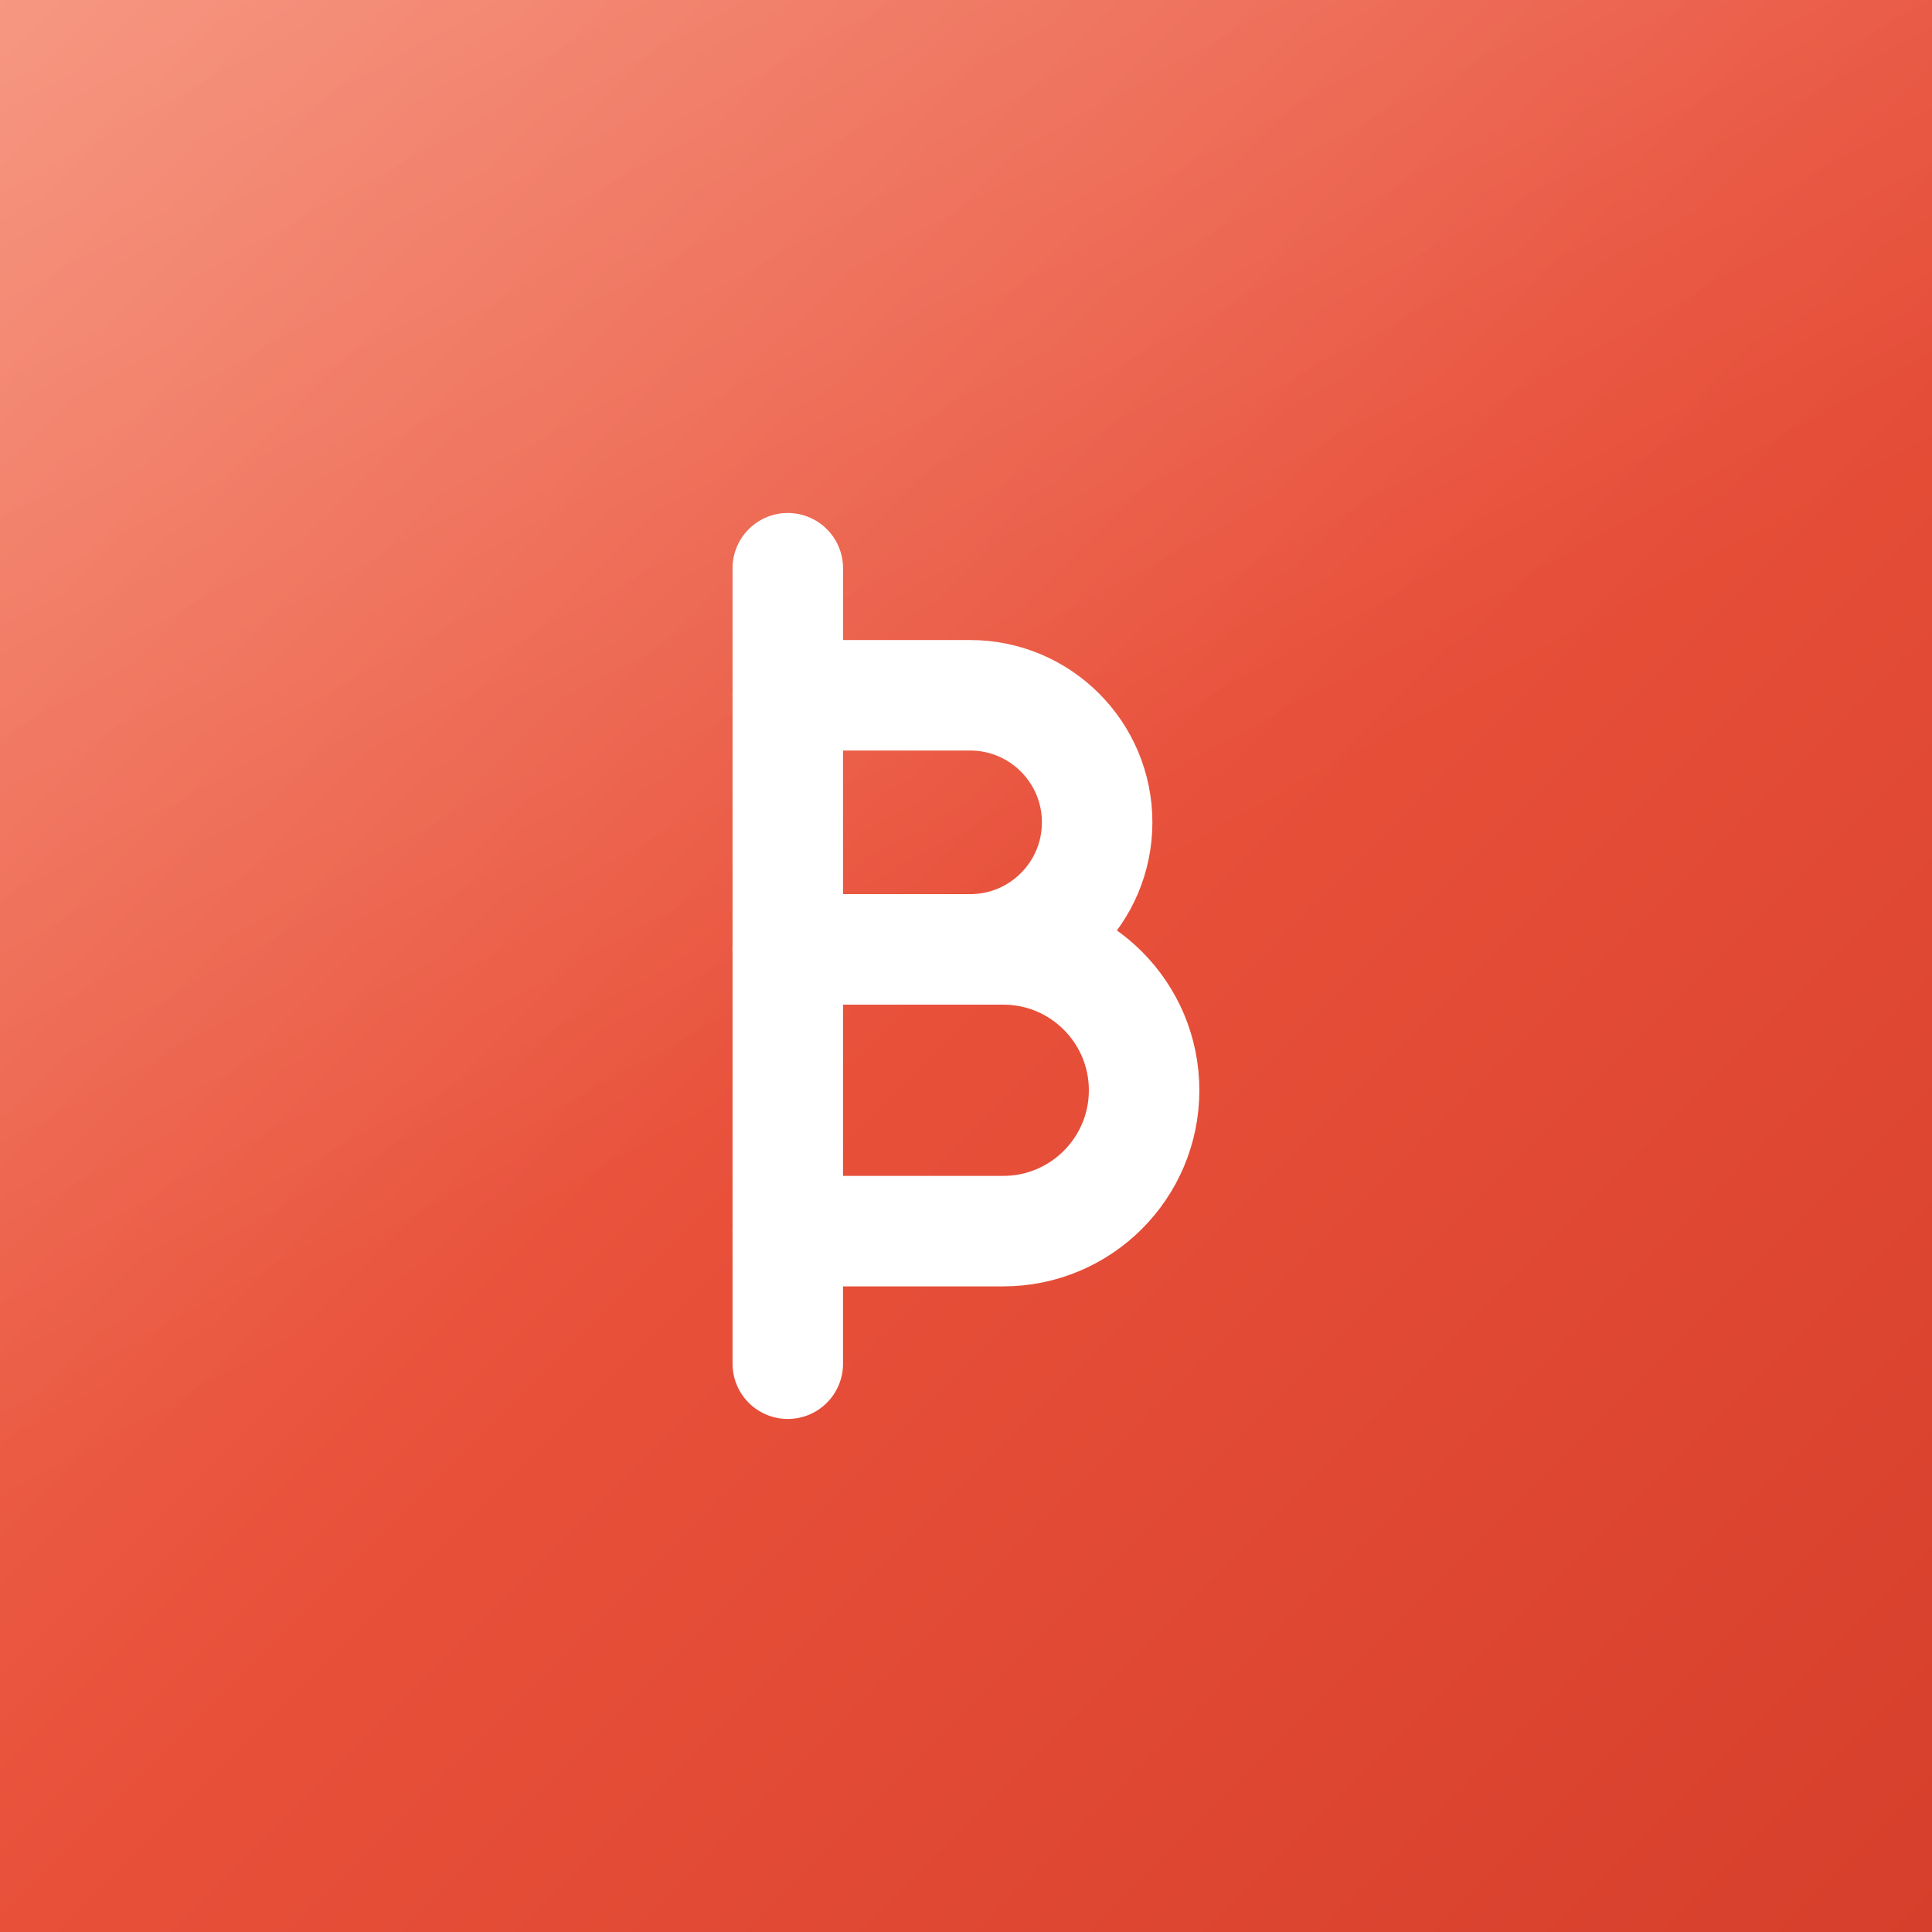
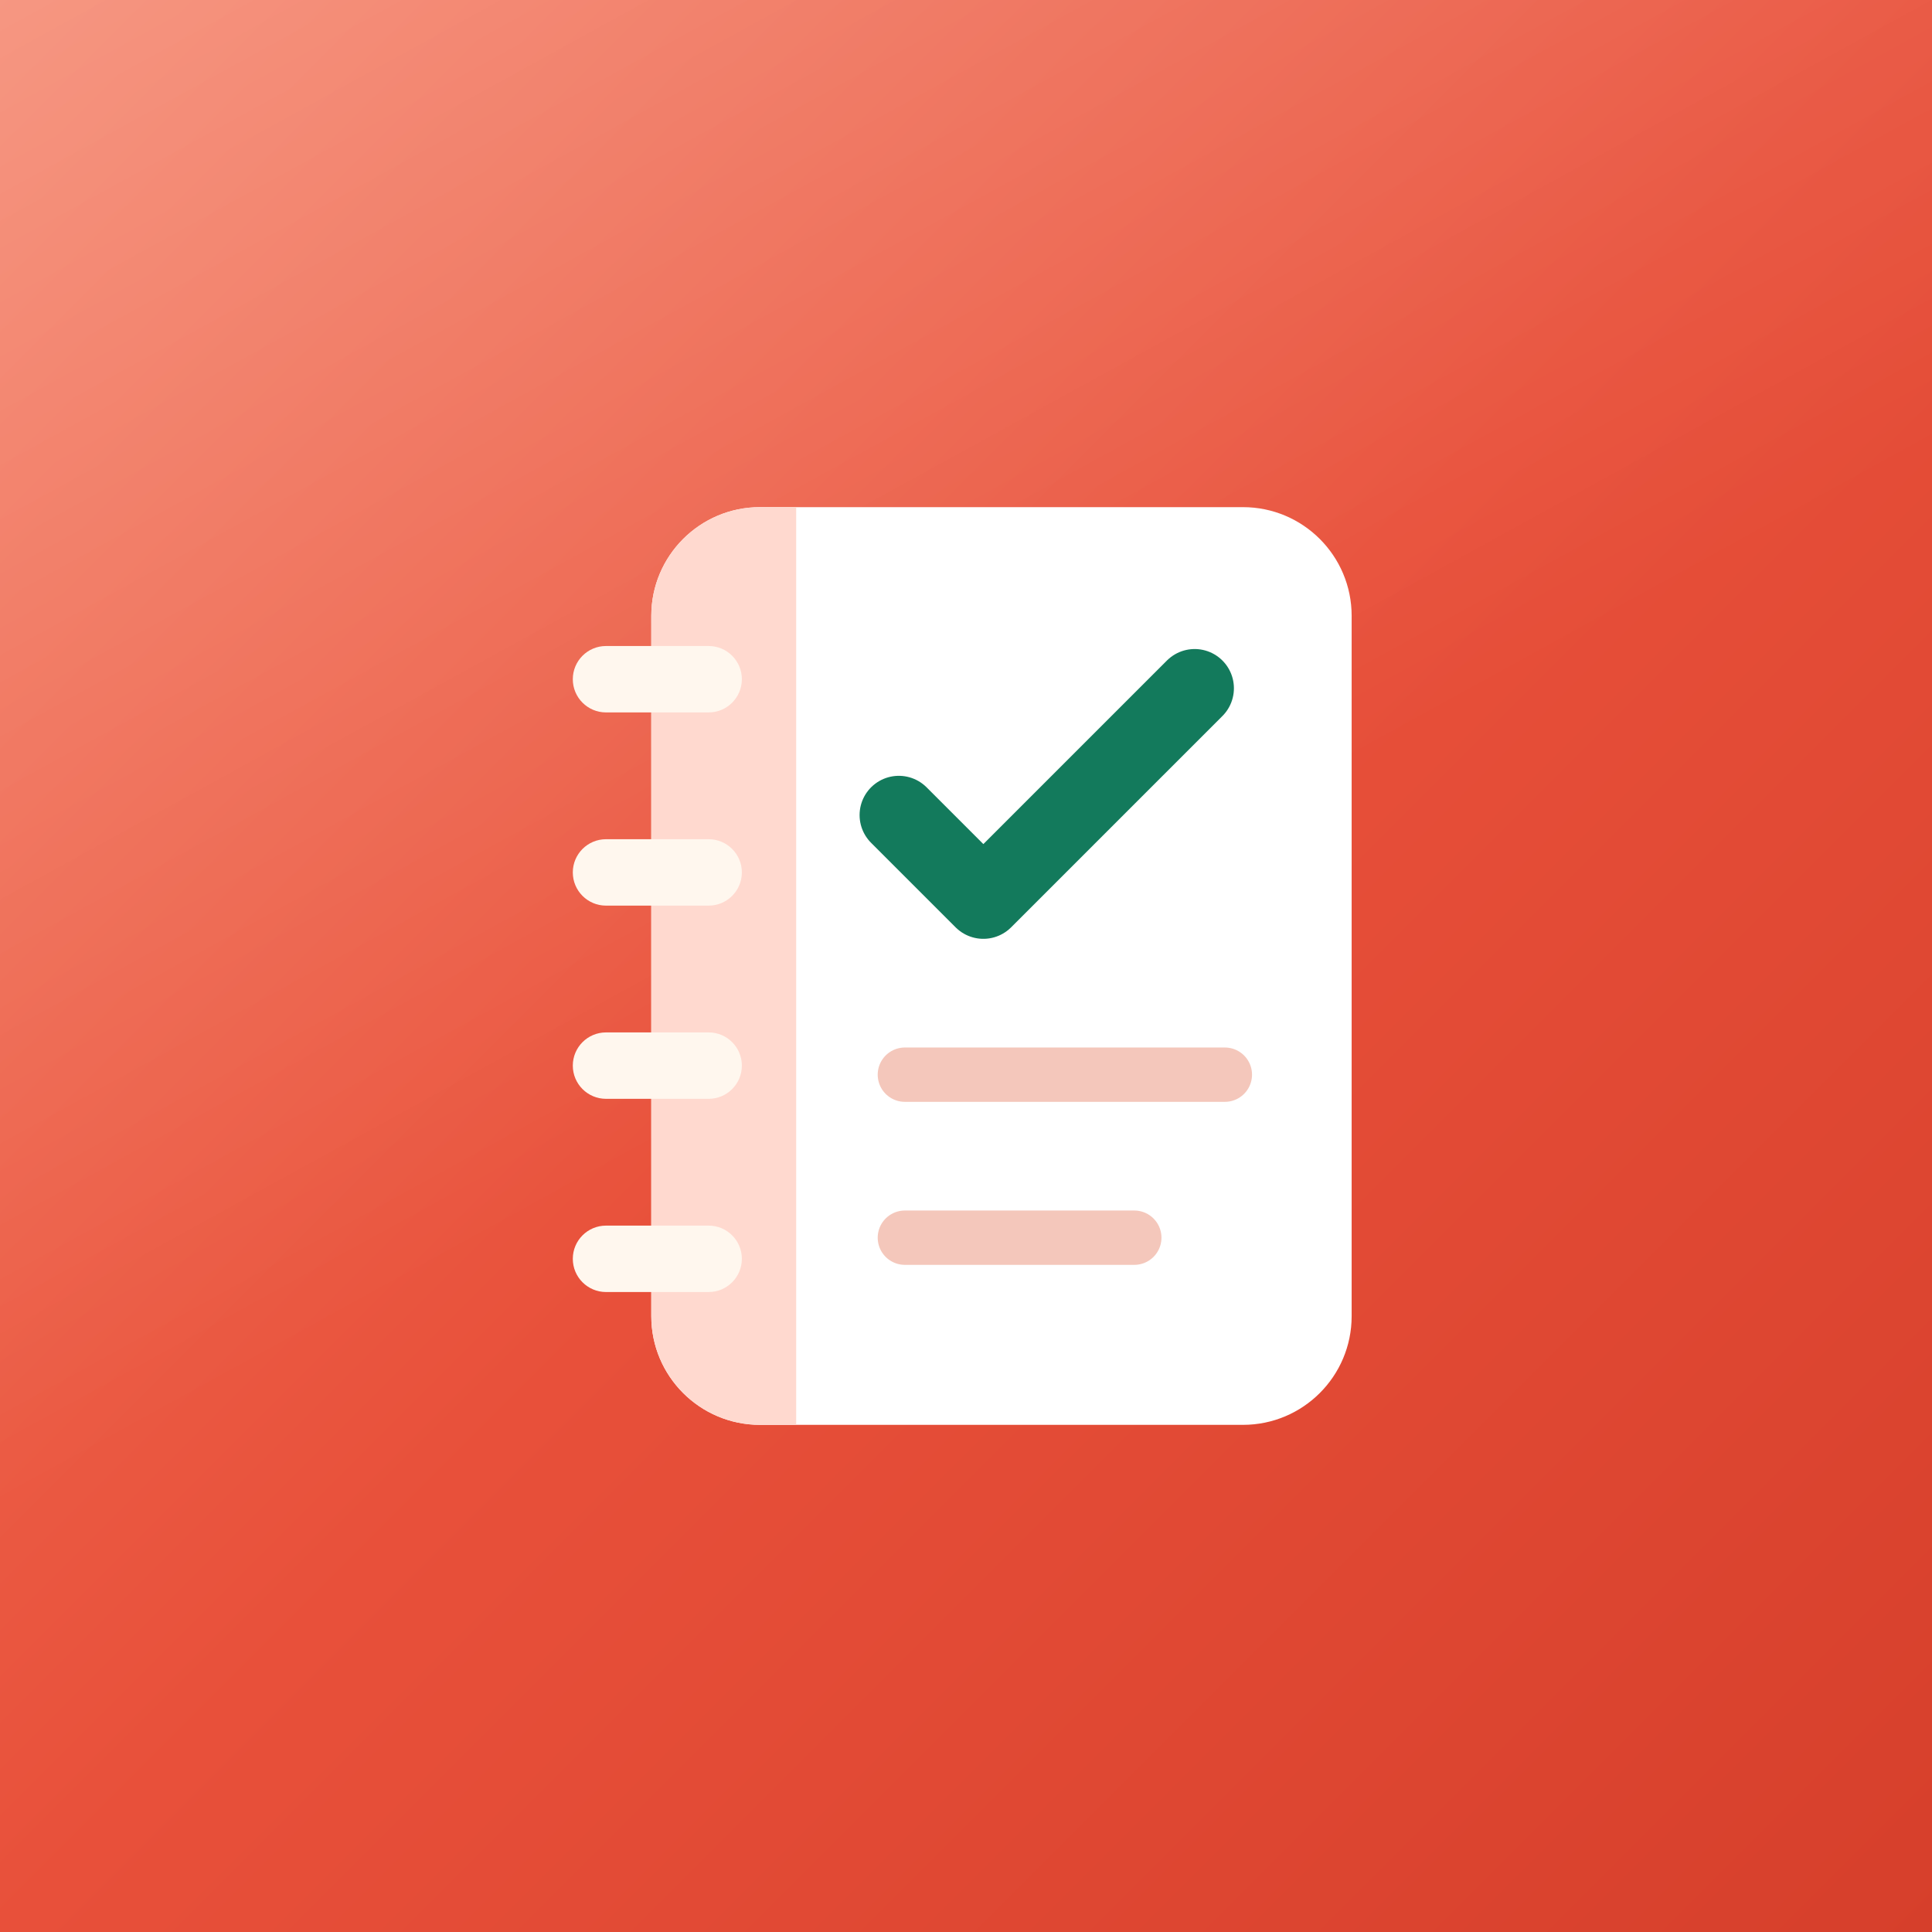
- <svg xmlns="http://www.w3.org/2000/svg" viewBox="0 0 512 512" width="512" height="512" role="img" aria-label="บันทึกรายรับรายจ่าย">
+ <svg xmlns="http://www.w3.org/2000/svg" viewBox="0 0 512 512" width="512" height="512" role="img" aria-label="บันทึกประจำวัน">
  <defs>
    <linearGradient id="bg" x1="0" y1="0" x2="1" y2="1">
      <stop offset="0" stop-color="#f47a5f" />
      <stop offset="0.5" stop-color="#e8503a" />
      <stop offset="1" stop-color="#d63f2b" />
    </linearGradient>
    <linearGradient id="sheen" x1="0" y1="0" x2="0.55" y2="1">
      <stop offset="0" stop-color="#ffffff" stop-opacity="0.22" />
      <stop offset="0.6" stop-color="#ffffff" stop-opacity="0" />
    </linearGradient>
  </defs>
  <rect width="512" height="512" fill="url(#bg)" />
  <rect width="512" height="512" fill="url(#sheen)" />
-   <g transform="translate(65.3 68.6) scale(0.732)" fill="none" stroke="#ffffff" stroke-width="40" stroke-linecap="round" stroke-linejoin="round">
-     <path d="M196 112 V400" />
-     <path d="M196 158 H262 A46 46 0 0 1 262 250 H196" />
-     <path d="M196 250 H274 A51 51 0 0 1 274 352 H196" />
+   <g transform="translate(52.6 51.2) scale(0.8)">
+     <rect x="150" y="104" width="232" height="304" rx="36" fill="#ffffff" />
+     <path d="M186 104 H198 V408 H186 A36 36 0 0 1 150 372 V140 A36 36 0 0 1 186 104 Z" fill="#ffd9cf" />
+     <g fill="#fff7ee">
+       <rect x="124" y="150" width="56" height="22" rx="11" />
+       <rect x="124" y="214" width="56" height="22" rx="11" />
+       <rect x="124" y="278" width="56" height="22" rx="11" />
+       <rect x="124" y="342" width="56" height="22" rx="11" />
+     </g>
+     <path d="M232 206 L260 234 L330 164" fill="none" stroke="#137a5c" stroke-width="26" stroke-linecap="round" stroke-linejoin="round" />
+     <g stroke="#f4c7bb" stroke-width="18" stroke-linecap="round">
+       <path d="M234 292 H340" />
+       <path d="M234 346 H310" />
+     </g>
  </g>
</svg>
